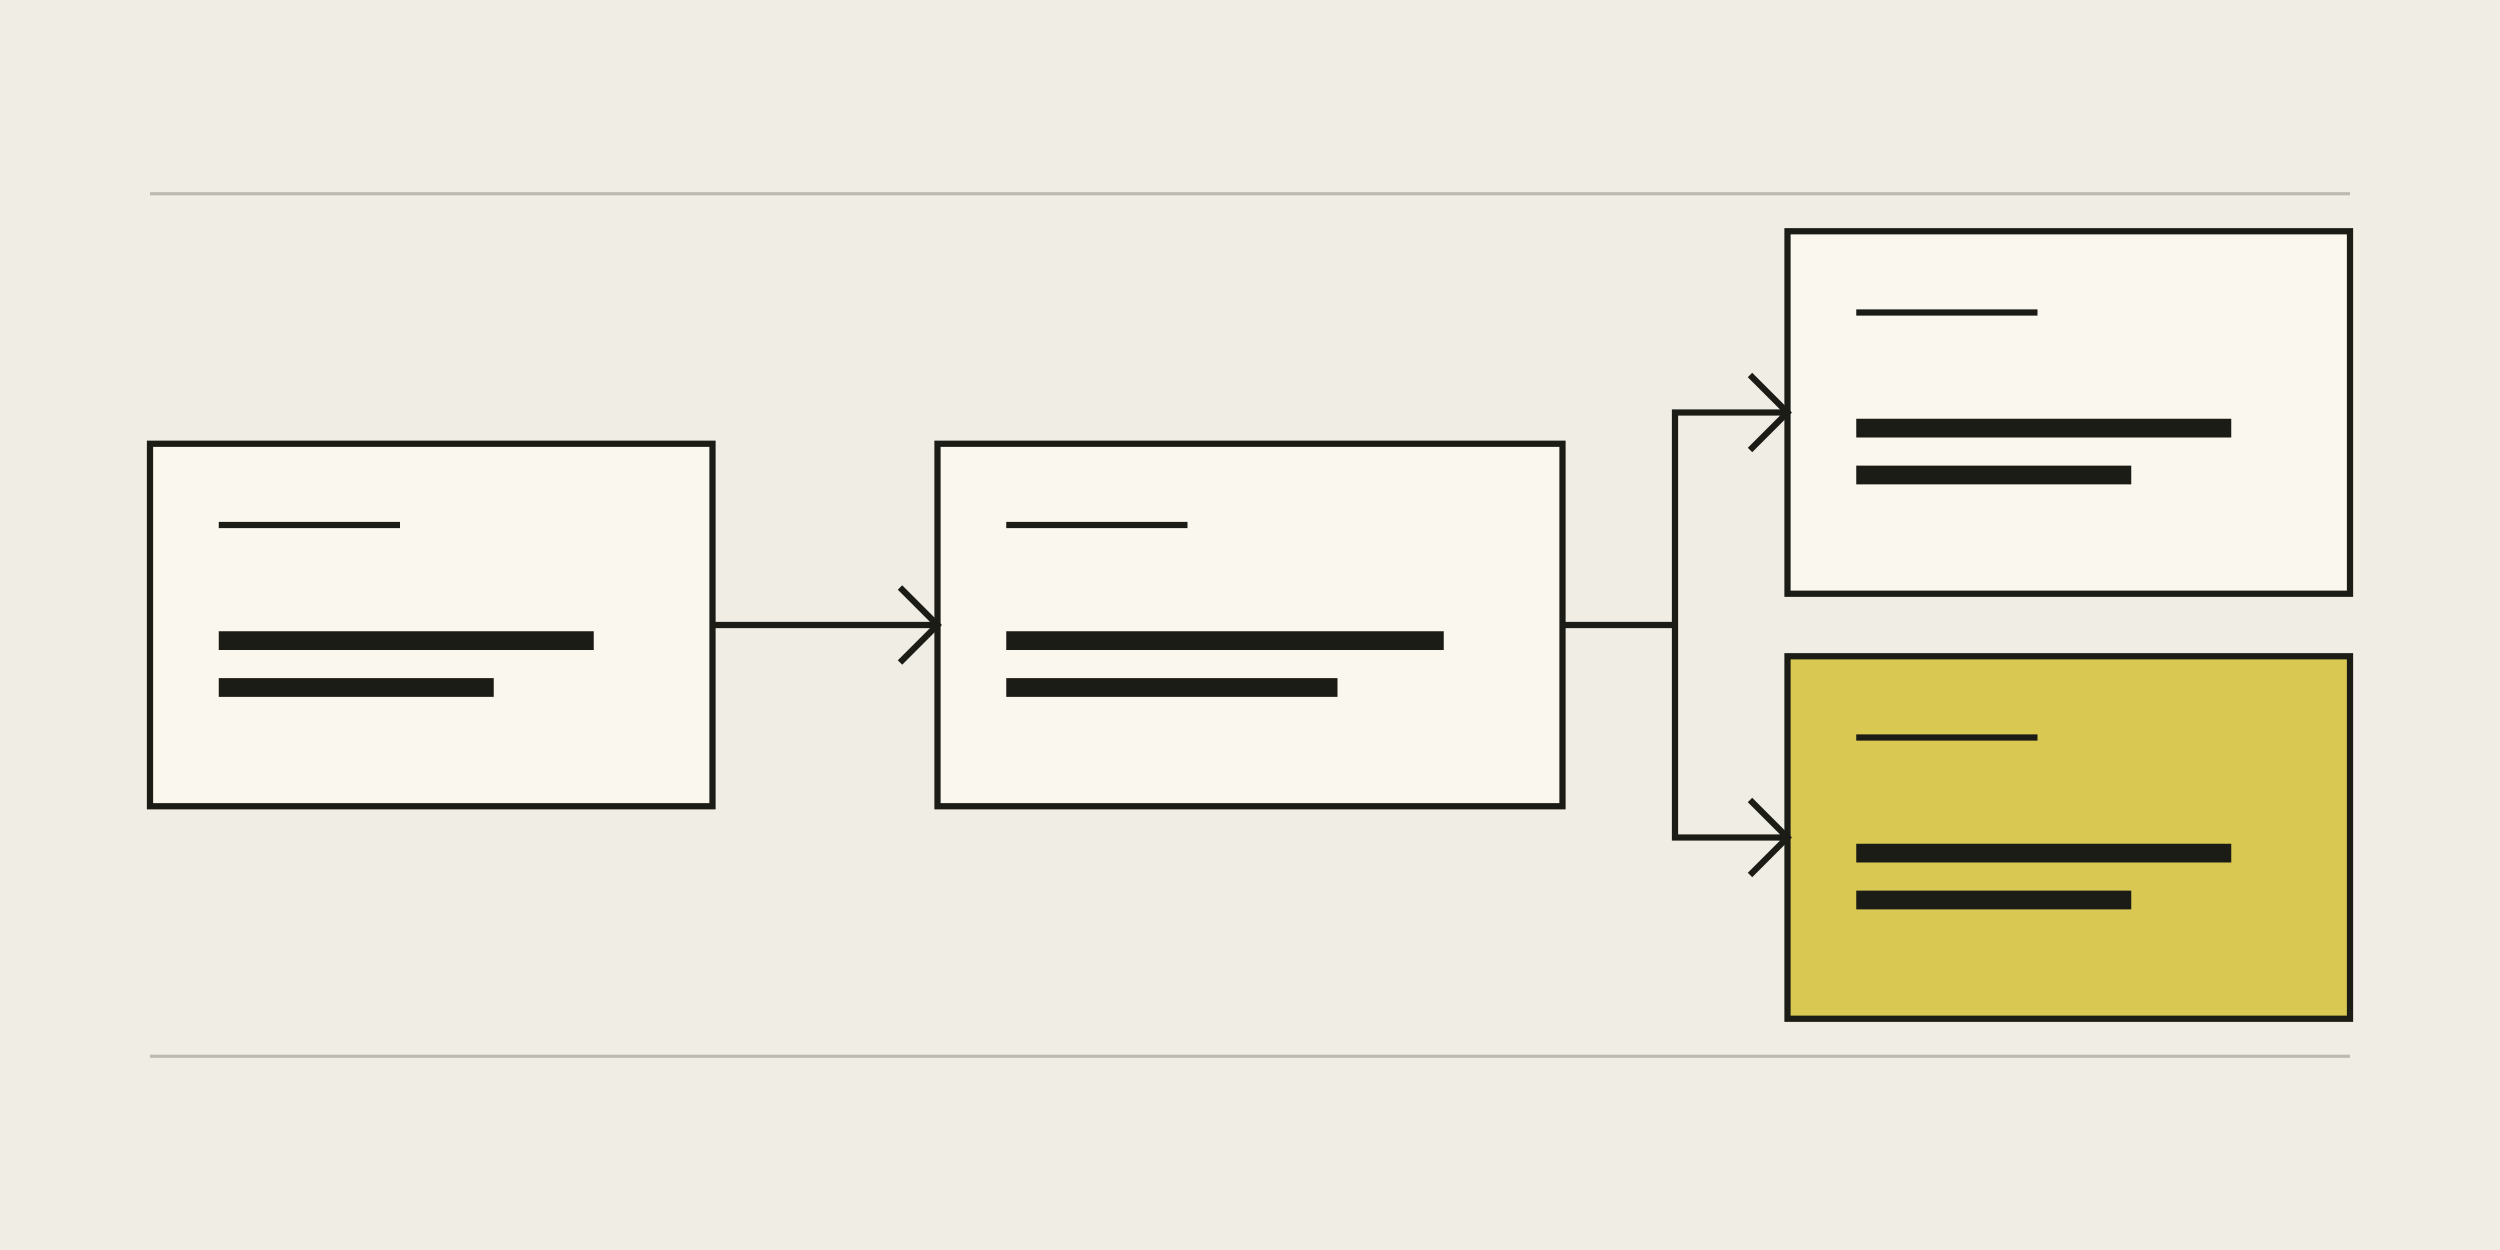
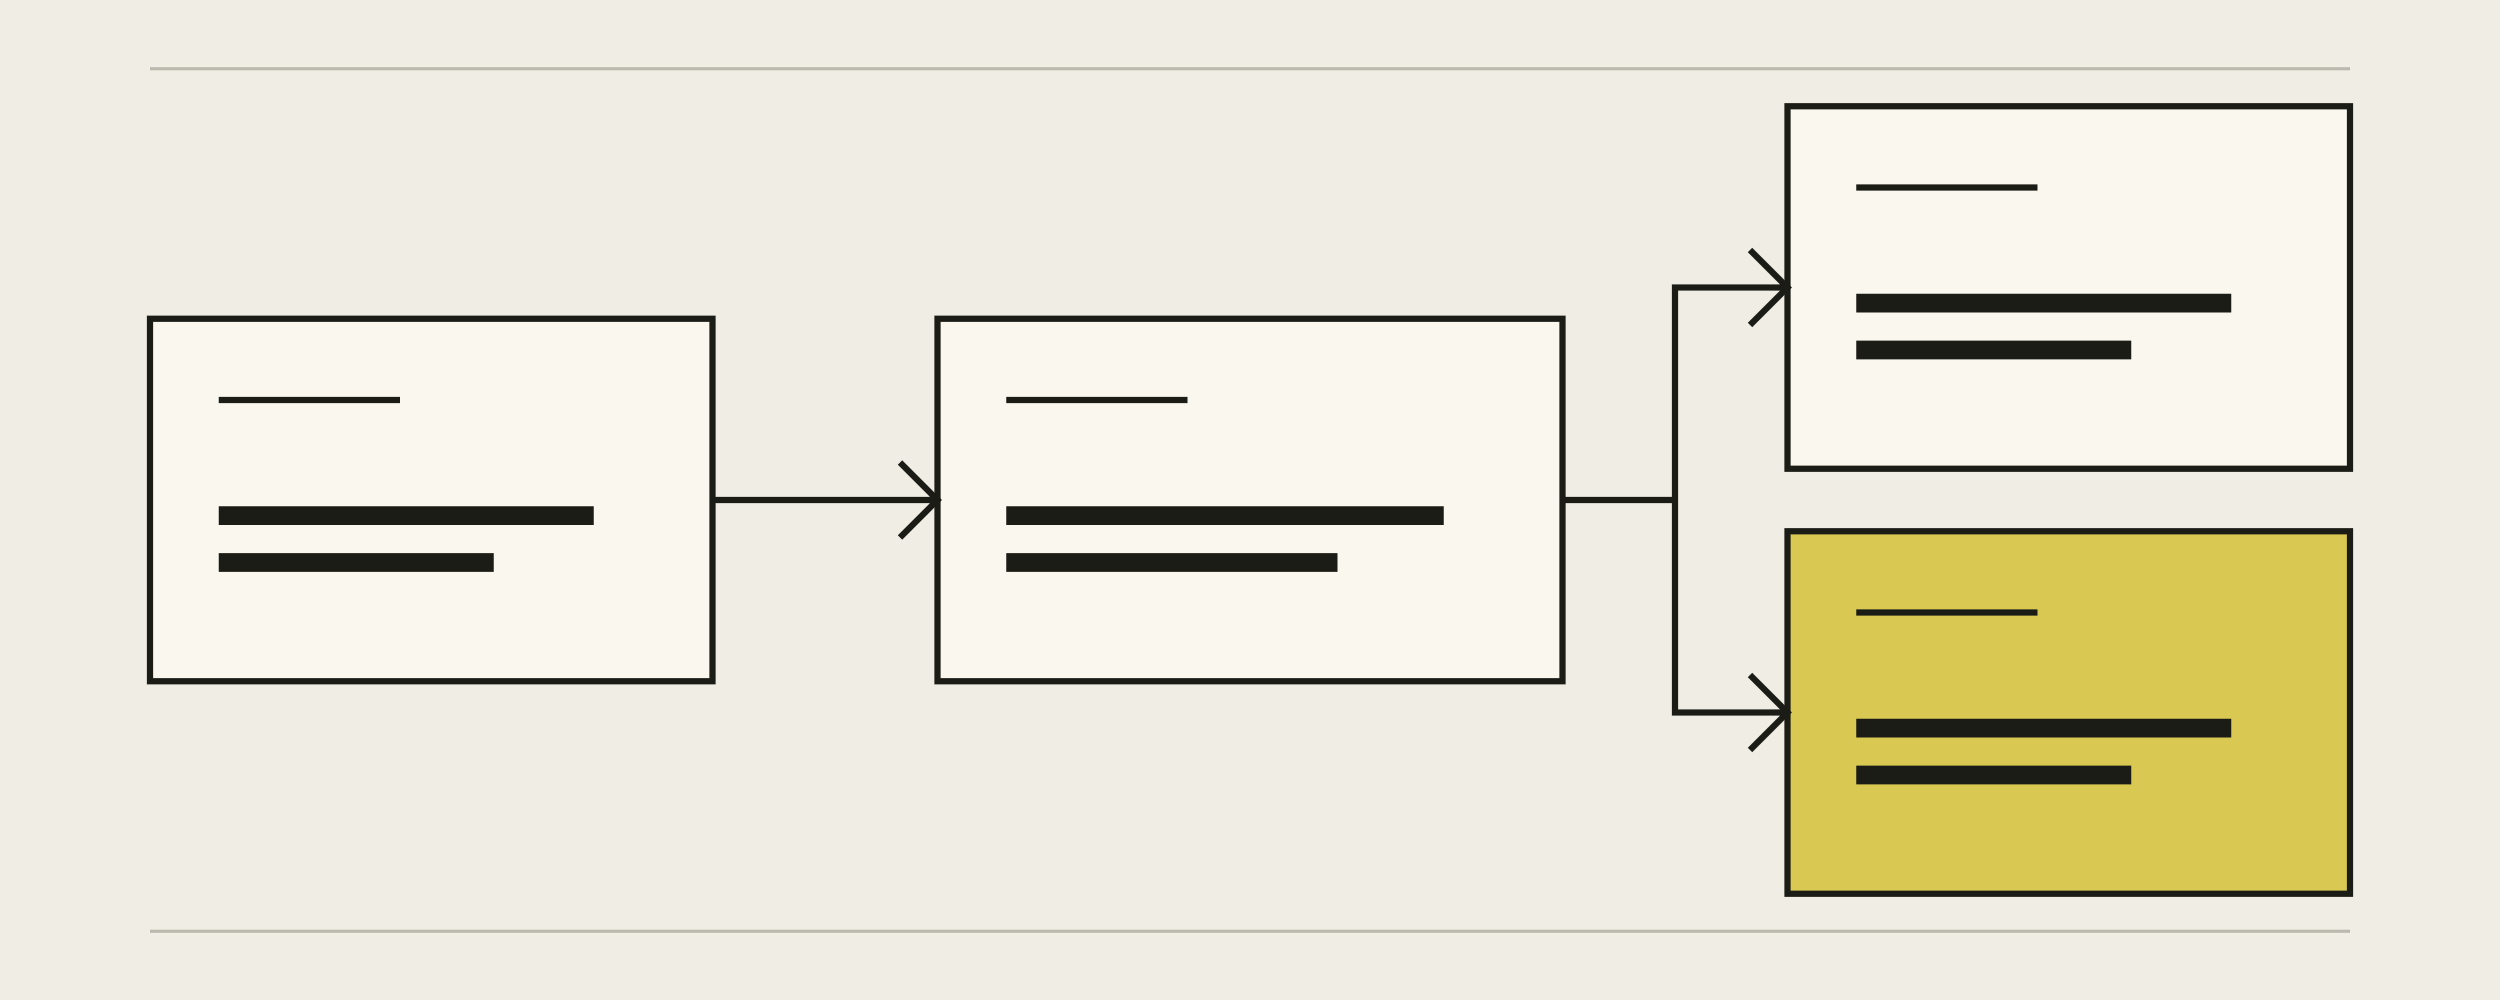
- <svg xmlns="http://www.w3.org/2000/svg" width="800" height="400" viewBox="0 0 800 400" fill="none">
+ <svg xmlns="http://www.w3.org/2000/svg" width="800" height="320" viewBox="0 40 800 320" fill="none">
  <rect width="800" height="400" fill="#F0EDE4" />
  <path d="M48 62H752M48 338H752" stroke="#BCB9AF" />
  <rect x="48" y="142" width="180" height="116" fill="#FAF7EE" stroke="#1C1C16" stroke-width="2" />
  <rect x="300" y="142" width="200" height="116" fill="#FAF7EE" stroke="#1C1C16" stroke-width="2" />
  <rect x="572" y="74" width="180" height="116" fill="#FAF7EE" stroke="#1C1C16" stroke-width="2" />
  <rect x="572" y="210" width="180" height="116" fill="#D9C952" stroke="#1C1C16" stroke-width="2" />
  <path d="M228 200H300M288 188L300 200L288 212M500 200H536V132H572M560 120L572 132L560 144M536 200V268H572M560 256L572 268L560 280" stroke="#1C1C16" stroke-width="2" />
  <path d="M70 168H128M322 168H380M594 100H652M594 236H652" stroke="#1C1C16" stroke-width="2" />
  <path d="M70 205H190M70 220H158M322 205H462M322 220H428M594 137H714M594 152H682M594 273H714M594 288H682" stroke="#1C1C16" stroke-width="6" />
</svg>
